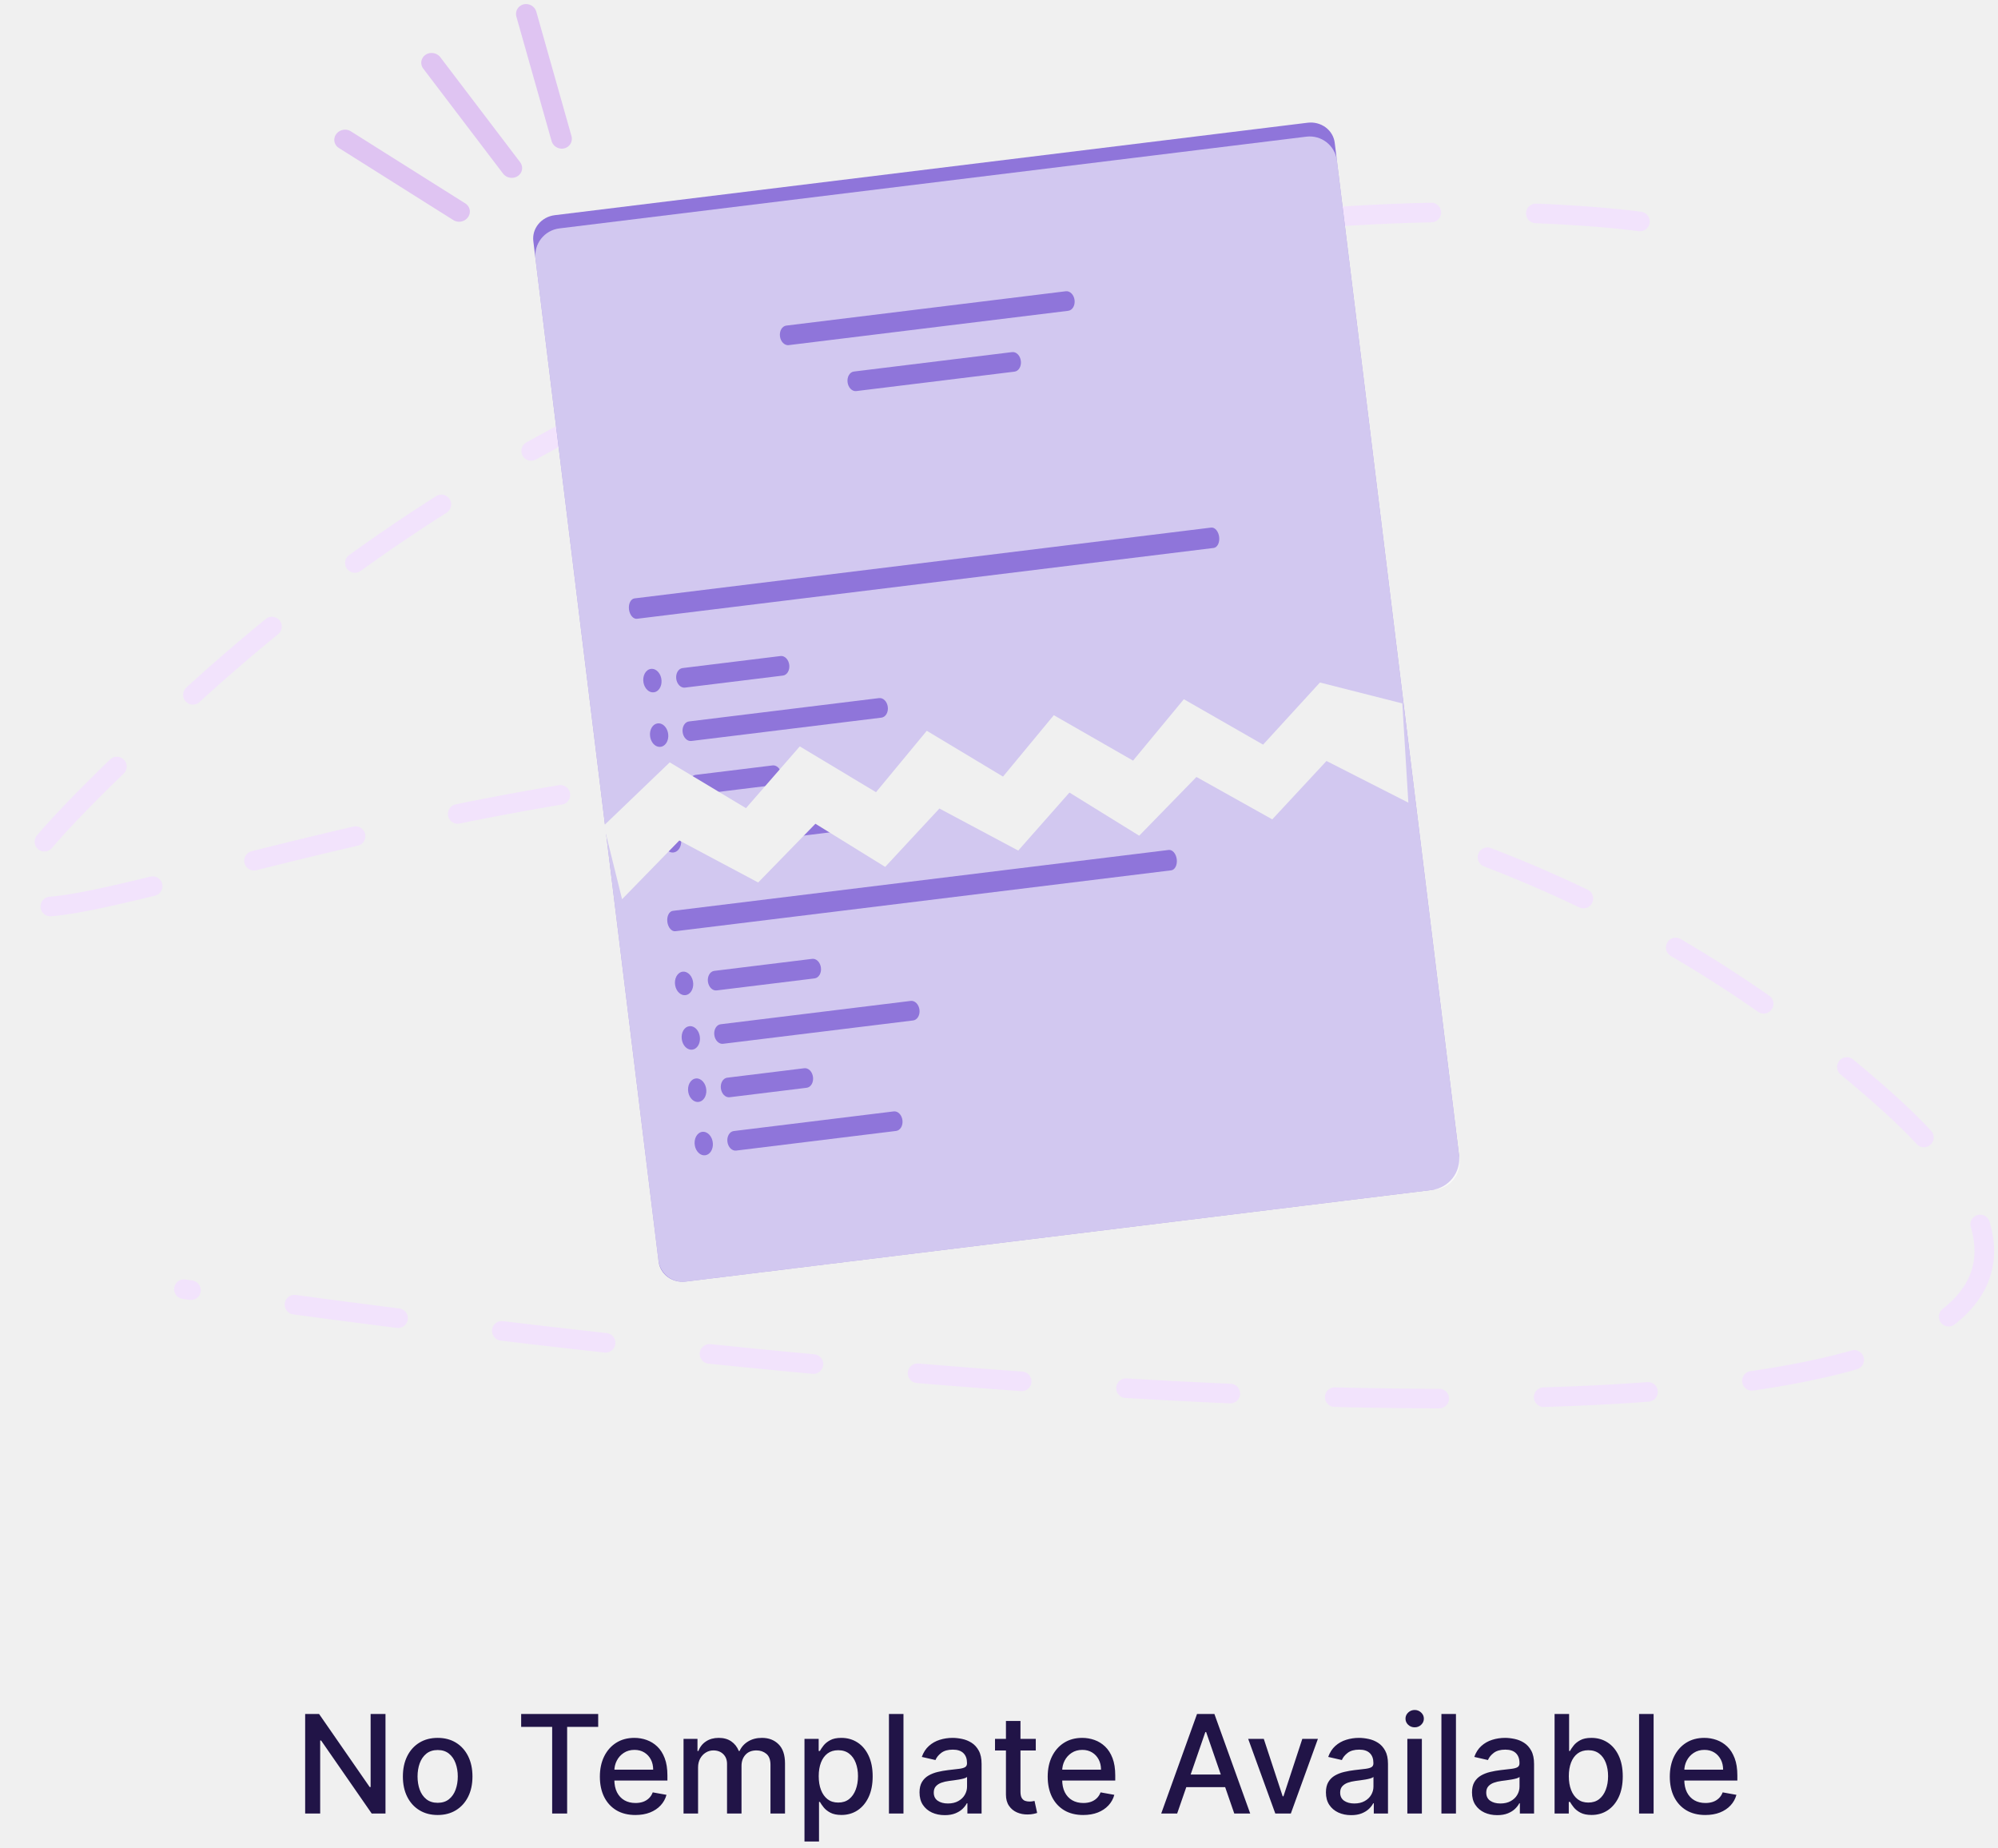
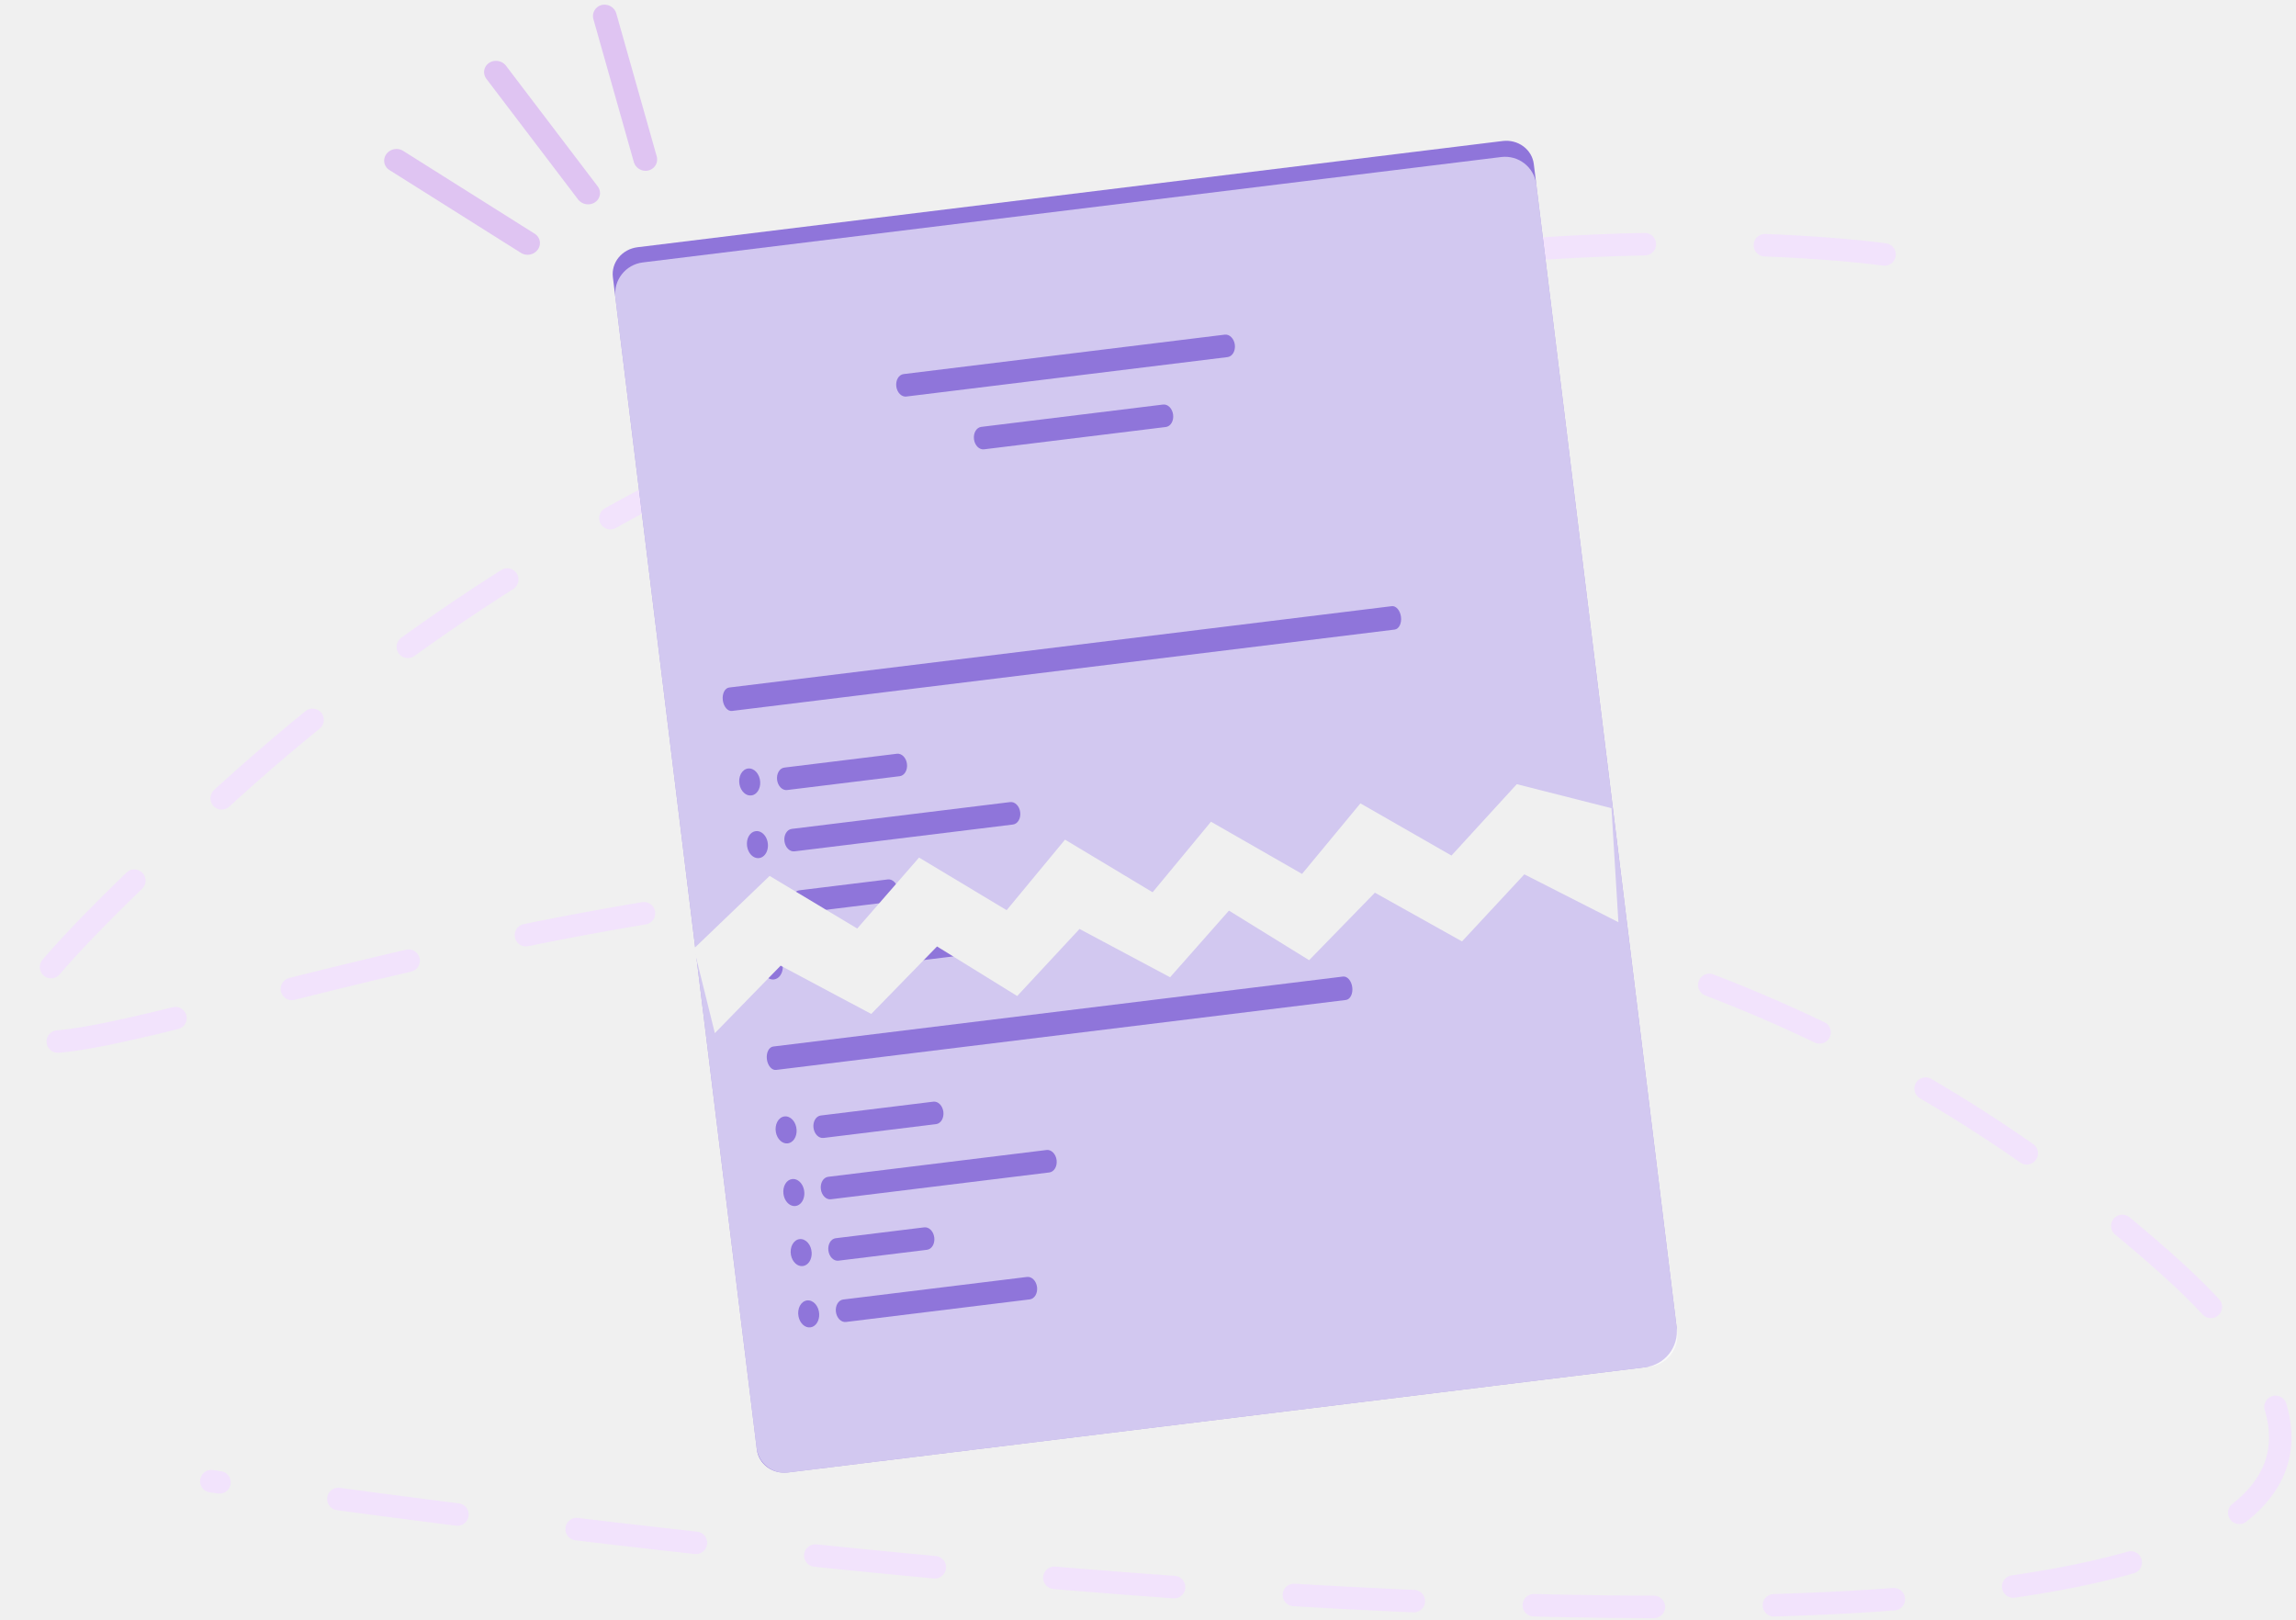
- <svg xmlns="http://www.w3.org/2000/svg" width="292" height="270" viewBox="0 0 292 270" fill="none">
+ <svg xmlns="http://www.w3.org/2000/svg" width="292" height="206" viewBox="0 0 292 206" fill="none">
  <path d="M239.671 32.364C239.671 32.364 121.346 15.188 26.878 102.738C-69.942 192.468 137.679 39.094 274.977 160.234C364.197 238.954 26.878 188.38 26.878 188.38" stroke="#F2E3FC" stroke-width="2.863" stroke-linecap="round" stroke-dasharray="15.27 15.27" />
-   <path d="M56.338 250.455V265H54.321L46.928 254.332H46.793V265H44.598V250.455H46.629L54.03 261.136H54.165V250.455H56.338ZM63.964 265.22C62.941 265.22 62.049 264.986 61.287 264.517C60.524 264.048 59.932 263.393 59.511 262.55C59.09 261.707 58.879 260.722 58.879 259.595C58.879 258.464 59.09 257.474 59.511 256.626C59.932 255.779 60.524 255.121 61.287 254.652C62.049 254.183 62.941 253.949 63.964 253.949C64.987 253.949 65.879 254.183 66.642 254.652C67.404 255.121 67.996 255.779 68.417 256.626C68.839 257.474 69.049 258.464 69.049 259.595C69.049 260.722 68.839 261.707 68.417 262.55C67.996 263.393 67.404 264.048 66.642 264.517C65.879 264.986 64.987 265.22 63.964 265.22ZM63.971 263.438C64.634 263.438 65.183 263.262 65.619 262.912C66.055 262.562 66.376 262.095 66.585 261.513C66.798 260.93 66.904 260.289 66.904 259.588C66.904 258.892 66.798 258.253 66.585 257.67C66.376 257.083 66.055 256.612 65.619 256.257C65.183 255.902 64.634 255.724 63.971 255.724C63.304 255.724 62.75 255.902 62.309 256.257C61.874 256.612 61.549 257.083 61.336 257.67C61.128 258.253 61.024 258.892 61.024 259.588C61.024 260.289 61.128 260.93 61.336 261.513C61.549 262.095 61.874 262.562 62.309 262.912C62.75 263.262 63.304 263.438 63.971 263.438ZM76.166 252.344V250.455H87.423V252.344H82.885V265H80.697V252.344H76.166ZM92.86 265.22C91.785 265.22 90.859 264.991 90.083 264.531C89.311 264.067 88.714 263.416 88.293 262.578C87.876 261.735 87.668 260.748 87.668 259.616C87.668 258.499 87.876 257.514 88.293 256.662C88.714 255.81 89.302 255.144 90.054 254.666C90.812 254.188 91.697 253.949 92.711 253.949C93.326 253.949 93.923 254.051 94.5 254.254C95.078 254.458 95.597 254.777 96.056 255.213C96.515 255.649 96.877 256.214 97.142 256.911C97.408 257.602 97.54 258.442 97.54 259.432V260.185H88.868V258.594H95.459C95.459 258.035 95.346 257.54 95.118 257.109C94.891 256.674 94.571 256.33 94.159 256.08C93.752 255.829 93.274 255.703 92.725 255.703C92.128 255.703 91.607 255.85 91.162 256.143C90.722 256.432 90.381 256.811 90.14 257.28C89.903 257.744 89.784 258.248 89.784 258.793V260.036C89.784 260.765 89.912 261.385 90.168 261.896C90.428 262.408 90.791 262.798 91.255 263.068C91.719 263.333 92.261 263.466 92.881 263.466C93.284 263.466 93.65 263.409 93.982 263.295C94.313 263.177 94.6 263.002 94.841 262.77C95.083 262.538 95.267 262.251 95.395 261.911L97.405 262.273C97.244 262.865 96.955 263.383 96.539 263.828C96.127 264.268 95.608 264.612 94.983 264.858C94.363 265.099 93.655 265.22 92.86 265.22ZM99.896 265V254.091H101.935V255.866H102.07C102.297 255.265 102.669 254.796 103.185 254.46C103.701 254.119 104.319 253.949 105.038 253.949C105.768 253.949 106.378 254.119 106.871 254.46C107.368 254.801 107.735 255.27 107.972 255.866H108.085C108.346 255.284 108.76 254.82 109.328 254.474C109.896 254.124 110.573 253.949 111.359 253.949C112.349 253.949 113.156 254.259 113.781 254.879C114.411 255.5 114.726 256.435 114.726 257.685V265H112.602V257.884C112.602 257.145 112.401 256.61 111.999 256.278C111.596 255.947 111.116 255.781 110.557 255.781C109.866 255.781 109.328 255.994 108.945 256.42C108.561 256.842 108.369 257.384 108.369 258.047V265H106.253V257.749C106.253 257.157 106.068 256.681 105.699 256.321C105.33 255.961 104.849 255.781 104.257 255.781C103.855 255.781 103.483 255.888 103.142 256.101C102.806 256.309 102.534 256.6 102.325 256.974C102.122 257.348 102.02 257.782 102.02 258.274V265H99.896ZM117.572 269.091V254.091H119.646V255.859H119.824C119.947 255.632 120.124 255.369 120.356 255.071C120.588 254.773 120.91 254.512 121.322 254.29C121.734 254.062 122.279 253.949 122.956 253.949C123.836 253.949 124.622 254.171 125.314 254.616C126.005 255.062 126.547 255.703 126.94 256.541C127.338 257.379 127.537 258.388 127.537 259.567C127.537 260.746 127.34 261.757 126.947 262.599C126.554 263.437 126.014 264.084 125.328 264.538C124.641 264.988 123.858 265.213 122.977 265.213C122.314 265.213 121.772 265.102 121.35 264.879C120.934 264.657 120.607 264.396 120.37 264.098C120.134 263.8 119.951 263.535 119.824 263.303H119.696V269.091H117.572ZM119.653 259.545C119.653 260.312 119.764 260.985 119.987 261.562C120.209 262.14 120.531 262.592 120.953 262.919C121.374 263.241 121.89 263.402 122.501 263.402C123.136 263.402 123.666 263.234 124.092 262.898C124.518 262.557 124.84 262.095 125.058 261.513C125.28 260.93 125.392 260.275 125.392 259.545C125.392 258.826 125.283 258.179 125.065 257.607C124.852 257.034 124.53 256.581 124.099 256.25C123.673 255.919 123.14 255.753 122.501 255.753C121.886 255.753 121.365 255.911 120.939 256.229C120.517 256.546 120.198 256.989 119.98 257.557C119.762 258.125 119.653 258.788 119.653 259.545ZM132.039 250.455V265H129.916V250.455H132.039ZM138.071 265.241C137.38 265.241 136.755 265.114 136.196 264.858C135.637 264.598 135.195 264.221 134.868 263.729C134.546 263.236 134.385 262.633 134.385 261.918C134.385 261.302 134.503 260.795 134.74 260.398C134.977 260 135.296 259.685 135.699 259.453C136.101 259.221 136.551 259.046 137.048 258.928C137.545 258.809 138.052 258.719 138.568 258.658C139.222 258.582 139.752 258.52 140.159 258.473C140.566 258.421 140.862 258.338 141.047 258.224C141.232 258.111 141.324 257.926 141.324 257.67V257.621C141.324 257 141.149 256.52 140.798 256.179C140.453 255.838 139.937 255.668 139.25 255.668C138.535 255.668 137.972 255.826 137.56 256.143C137.152 256.456 136.871 256.804 136.714 257.188L134.719 256.733C134.955 256.07 135.301 255.535 135.756 255.128C136.215 254.716 136.743 254.418 137.339 254.233C137.936 254.044 138.563 253.949 139.222 253.949C139.657 253.949 140.119 254.001 140.607 254.105C141.099 254.205 141.558 254.389 141.984 254.659C142.415 254.929 142.768 255.315 143.043 255.817C143.317 256.314 143.455 256.96 143.455 257.756V265H141.381V263.509H141.295C141.158 263.783 140.952 264.053 140.678 264.318C140.403 264.583 140.05 264.804 139.619 264.979C139.188 265.154 138.672 265.241 138.071 265.241ZM138.533 263.537C139.12 263.537 139.622 263.421 140.038 263.189C140.46 262.957 140.779 262.654 140.997 262.28C141.22 261.901 141.331 261.496 141.331 261.065V259.659C141.255 259.735 141.108 259.806 140.891 259.872C140.678 259.934 140.434 259.988 140.159 260.036C139.884 260.078 139.617 260.118 139.357 260.156C139.096 260.189 138.878 260.218 138.703 260.241C138.291 260.294 137.915 260.381 137.574 260.504C137.238 260.627 136.968 260.805 136.764 261.037C136.565 261.264 136.466 261.567 136.466 261.946C136.466 262.472 136.66 262.869 137.048 263.139C137.437 263.404 137.931 263.537 138.533 263.537ZM151.375 254.091V255.795H145.417V254.091H151.375ZM147.015 251.477H149.138V261.797C149.138 262.209 149.2 262.519 149.323 262.727C149.446 262.931 149.605 263.071 149.799 263.146C149.998 263.217 150.213 263.253 150.445 263.253C150.615 263.253 150.765 263.241 150.892 263.217C151.02 263.194 151.12 263.175 151.191 263.161L151.574 264.915C151.451 264.962 151.276 265.009 151.049 265.057C150.821 265.109 150.537 265.137 150.196 265.142C149.638 265.152 149.117 265.052 148.634 264.844C148.151 264.635 147.76 264.313 147.462 263.878C147.164 263.442 147.015 262.895 147.015 262.237V251.477ZM158.309 265.22C157.234 265.22 156.308 264.991 155.532 264.531C154.76 264.067 154.164 263.416 153.742 262.578C153.326 261.735 153.117 260.748 153.117 259.616C153.117 258.499 153.326 257.514 153.742 256.662C154.164 255.81 154.751 255.144 155.504 254.666C156.261 254.188 157.147 253.949 158.16 253.949C158.775 253.949 159.372 254.051 159.95 254.254C160.527 254.458 161.046 254.777 161.505 255.213C161.964 255.649 162.326 256.214 162.592 256.911C162.857 257.602 162.989 258.442 162.989 259.432V260.185H154.317V258.594H160.908C160.908 258.035 160.795 257.54 160.567 257.109C160.34 256.674 160.021 256.33 159.609 256.08C159.201 255.829 158.723 255.703 158.174 255.703C157.577 255.703 157.057 255.85 156.612 256.143C156.171 256.432 155.83 256.811 155.589 257.28C155.352 257.744 155.234 258.248 155.234 258.793V260.036C155.234 260.765 155.362 261.385 155.617 261.896C155.878 262.408 156.24 262.798 156.704 263.068C157.168 263.333 157.71 263.466 158.33 263.466C158.733 263.466 159.1 263.409 159.431 263.295C159.763 263.177 160.049 263.002 160.29 262.77C160.532 262.538 160.717 262.251 160.844 261.911L162.854 262.273C162.693 262.865 162.405 263.383 161.988 263.828C161.576 264.268 161.058 264.612 160.433 264.858C159.812 265.099 159.104 265.22 158.309 265.22ZM172.038 265H169.708L174.942 250.455H177.478L182.712 265H180.383L176.271 253.097H176.157L172.038 265ZM172.428 259.304H179.985V261.151H172.428V259.304ZM192.608 254.091L188.652 265H186.379L182.416 254.091H184.696L187.458 262.486H187.572L190.328 254.091H192.608ZM197.466 265.241C196.774 265.241 196.149 265.114 195.591 264.858C195.032 264.598 194.589 264.221 194.262 263.729C193.94 263.236 193.779 262.633 193.779 261.918C193.779 261.302 193.898 260.795 194.135 260.398C194.371 260 194.691 259.685 195.093 259.453C195.496 259.221 195.946 259.046 196.443 258.928C196.94 258.809 197.447 258.719 197.963 258.658C198.616 258.582 199.146 258.52 199.554 258.473C199.961 258.421 200.257 258.338 200.441 258.224C200.626 258.111 200.718 257.926 200.718 257.67V257.621C200.718 257 200.543 256.52 200.193 256.179C199.847 255.838 199.331 255.668 198.645 255.668C197.93 255.668 197.366 255.826 196.954 256.143C196.547 256.456 196.265 256.804 196.109 257.188L194.113 256.733C194.35 256.07 194.696 255.535 195.15 255.128C195.609 254.716 196.137 254.418 196.734 254.233C197.331 254.044 197.958 253.949 198.616 253.949C199.052 253.949 199.513 254.001 200.001 254.105C200.493 254.205 200.953 254.389 201.379 254.659C201.81 254.929 202.163 255.315 202.437 255.817C202.712 256.314 202.849 256.96 202.849 257.756V265H200.775V263.509H200.69C200.553 263.783 200.347 264.053 200.072 264.318C199.797 264.583 199.445 264.804 199.014 264.979C198.583 265.154 198.067 265.241 197.466 265.241ZM197.927 263.537C198.514 263.537 199.016 263.421 199.433 263.189C199.854 262.957 200.174 262.654 200.392 262.28C200.614 261.901 200.725 261.496 200.725 261.065V259.659C200.65 259.735 200.503 259.806 200.285 259.872C200.072 259.934 199.828 259.988 199.554 260.036C199.279 260.078 199.011 260.118 198.751 260.156C198.491 260.189 198.273 260.218 198.098 260.241C197.686 260.294 197.309 260.381 196.968 260.504C196.632 260.627 196.362 260.805 196.159 261.037C195.96 261.264 195.86 261.567 195.86 261.946C195.86 262.472 196.055 262.869 196.443 263.139C196.831 263.404 197.326 263.537 197.927 263.537ZM205.678 265V254.091H207.801V265H205.678ZM206.75 252.408C206.381 252.408 206.063 252.285 205.798 252.038C205.538 251.787 205.408 251.489 205.408 251.143C205.408 250.793 205.538 250.495 205.798 250.249C206.063 249.998 206.381 249.872 206.75 249.872C207.119 249.872 207.434 249.998 207.695 250.249C207.96 250.495 208.092 250.793 208.092 251.143C208.092 251.489 207.96 251.787 207.695 252.038C207.434 252.285 207.119 252.408 206.75 252.408ZM212.782 250.455V265H210.658V250.455H212.782ZM218.813 265.241C218.122 265.241 217.497 265.114 216.938 264.858C216.379 264.598 215.937 264.221 215.61 263.729C215.288 263.236 215.127 262.633 215.127 261.918C215.127 261.302 215.246 260.795 215.482 260.398C215.719 260 216.039 259.685 216.441 259.453C216.844 259.221 217.293 259.046 217.79 258.928C218.288 258.809 218.794 258.719 219.31 258.658C219.964 258.582 220.494 258.52 220.901 258.473C221.308 258.421 221.604 258.338 221.789 258.224C221.974 258.111 222.066 257.926 222.066 257.67V257.621C222.066 257 221.891 256.52 221.54 256.179C221.195 255.838 220.679 255.668 219.992 255.668C219.277 255.668 218.714 255.826 218.302 256.143C217.895 256.456 217.613 256.804 217.457 257.188L215.461 256.733C215.698 256.07 216.043 255.535 216.498 255.128C216.957 254.716 217.485 254.418 218.082 254.233C218.678 254.044 219.306 253.949 219.964 253.949C220.399 253.949 220.861 254.001 221.349 254.105C221.841 254.205 222.3 254.389 222.727 254.659C223.157 254.929 223.51 255.315 223.785 255.817C224.059 256.314 224.197 256.96 224.197 257.756V265H222.123V263.509H222.038C221.9 263.783 221.694 264.053 221.42 264.318C221.145 264.583 220.792 264.804 220.362 264.979C219.931 265.154 219.415 265.241 218.813 265.241ZM219.275 263.537C219.862 263.537 220.364 263.421 220.781 263.189C221.202 262.957 221.522 262.654 221.739 262.28C221.962 261.901 222.073 261.496 222.073 261.065V259.659C221.997 259.735 221.851 259.806 221.633 259.872C221.42 259.934 221.176 259.988 220.901 260.036C220.627 260.078 220.359 260.118 220.099 260.156C219.838 260.189 219.621 260.218 219.445 260.241C219.033 260.294 218.657 260.381 218.316 260.504C217.98 260.627 217.71 260.805 217.506 261.037C217.308 261.264 217.208 261.567 217.208 261.946C217.208 262.472 217.402 262.869 217.79 263.139C218.179 263.404 218.674 263.537 219.275 263.537ZM227.196 265V250.455H229.319V255.859H229.447C229.57 255.632 229.748 255.369 229.98 255.071C230.212 254.773 230.534 254.512 230.946 254.29C231.358 254.062 231.902 253.949 232.579 253.949C233.46 253.949 234.246 254.171 234.937 254.616C235.628 255.062 236.171 255.703 236.564 256.541C236.961 257.379 237.16 258.388 237.16 259.567C237.16 260.746 236.964 261.757 236.571 262.599C236.178 263.437 235.638 264.084 234.951 264.538C234.265 264.988 233.481 265.213 232.6 265.213C231.938 265.213 231.395 265.102 230.974 264.879C230.557 264.657 230.231 264.396 229.994 264.098C229.757 263.8 229.575 263.535 229.447 263.303H229.27V265H227.196ZM229.277 259.545C229.277 260.312 229.388 260.985 229.61 261.562C229.833 262.14 230.155 262.592 230.576 262.919C230.998 263.241 231.514 263.402 232.125 263.402C232.759 263.402 233.289 263.234 233.716 262.898C234.142 262.557 234.464 262.095 234.681 261.513C234.904 260.93 235.015 260.275 235.015 259.545C235.015 258.826 234.906 258.179 234.689 257.607C234.475 257.034 234.154 256.581 233.723 256.25C233.297 255.919 232.764 255.753 232.125 255.753C231.509 255.753 230.988 255.911 230.562 256.229C230.141 256.546 229.821 256.989 229.603 257.557C229.386 258.125 229.277 258.788 229.277 259.545ZM241.668 250.455V265H239.545V250.455H241.668ZM249.227 265.22C248.152 265.22 247.226 264.991 246.45 264.531C245.678 264.067 245.082 263.416 244.66 262.578C244.243 261.735 244.035 260.748 244.035 259.616C244.035 258.499 244.243 257.514 244.66 256.662C245.082 255.81 245.669 255.144 246.422 254.666C247.179 254.188 248.065 253.949 249.078 253.949C249.693 253.949 250.29 254.051 250.868 254.254C251.445 254.458 251.964 254.777 252.423 255.213C252.882 255.649 253.244 256.214 253.51 256.911C253.775 257.602 253.907 258.442 253.907 259.432V260.185H245.235V258.594H251.826C251.826 258.035 251.713 257.54 251.485 257.109C251.258 256.674 250.939 256.33 250.527 256.08C250.119 255.829 249.641 255.703 249.092 255.703C248.495 255.703 247.975 255.85 247.529 256.143C247.089 256.432 246.748 256.811 246.507 257.28C246.27 257.744 246.152 258.248 246.152 258.793V260.036C246.152 260.765 246.279 261.385 246.535 261.896C246.796 262.408 247.158 262.798 247.622 263.068C248.086 263.333 248.628 263.466 249.248 263.466C249.651 263.466 250.018 263.409 250.349 263.295C250.681 263.177 250.967 263.002 251.208 262.77C251.45 262.538 251.635 262.251 251.762 261.911L253.772 262.273C253.611 262.865 253.323 263.383 252.906 263.828C252.494 264.268 251.975 264.612 251.35 264.858C250.73 265.099 250.022 265.22 249.227 265.22Z" fill="#211447" />
-   <line x1="1.5" y1="-1.5" x2="20.367" y2="-1.5" transform="matrix(0.272219 0.962235 -0.970405 0.241485 75.062 1)" stroke="#DFC4F2" stroke-width="3" stroke-linecap="round" />
-   <line x1="1.5" y1="-1.5" x2="21.272" y2="-1.5" transform="matrix(-0.846153 -0.53294 0.582176 -0.813063 69.269 30.5225)" stroke="#DFC4F2" stroke-width="3" stroke-linecap="round" />
-   <line x1="1.5" y1="-1.5" x2="20.765" y2="-1.5" transform="matrix(0.605162 0.796102 -0.831286 0.555844 60.9517 8.83496)" stroke="#DFC4F2" stroke-width="3" stroke-linecap="round" />
-   <path d="M195.064 20.858L211.113 151.562L213.228 168.788C213.536 171.295 211.752 173.578 209.245 173.886L190.851 176.144L100.194 187.275C99.257 187.388 98.315 187.143 97.576 186.594C96.838 186.045 96.361 185.238 96.252 184.349L77.944 35.239C77.835 34.349 78.101 33.451 78.686 32.74C79.27 32.029 80.124 31.563 81.06 31.446L191.112 17.933C192.05 17.818 192.994 18.061 193.736 18.61C194.477 19.158 194.955 19.967 195.064 20.858Z" fill="#8F75DA" />
-   <path opacity="0.6" d="M190.923 19.971C193.117 19.702 195.114 21.262 195.383 23.456L213.297 169.356C213.567 171.55 212.006 173.547 209.812 173.816L100.194 187.276C99.256 187.388 98.313 187.126 97.57 186.547C96.828 185.968 96.347 185.119 96.232 184.187L78.263 37.837C77.993 35.643 79.554 33.646 81.748 33.377L190.923 19.971Z" fill="white" />
-   <path d="M156.118 45.416L115.265 50.432C114.973 50.468 114.674 50.352 114.435 50.11C114.195 49.867 114.035 49.518 113.988 49.14C113.942 48.761 114.013 48.384 114.187 48.09C114.36 47.797 114.622 47.613 114.914 47.577L155.768 42.56C156.06 42.525 156.358 42.641 156.598 42.883C156.837 43.126 156.998 43.474 157.044 43.853C157.091 44.232 157.019 44.609 156.846 44.902C156.672 45.195 156.41 45.38 156.118 45.416Z" fill="#8F75DA" />
-   <path d="M148.181 54.318L125.145 57.146C124.853 57.182 124.554 57.066 124.315 56.824C124.075 56.581 123.915 56.232 123.868 55.854C123.822 55.475 123.893 55.097 124.067 54.804C124.24 54.511 124.502 54.326 124.794 54.291L147.919 51.451C148.211 51.415 148.509 51.531 148.749 51.774C148.988 52.016 149.149 52.365 149.195 52.744C149.242 53.123 149.17 53.5 148.997 53.793C148.823 54.086 148.561 54.271 148.269 54.307L148.181 54.318Z" fill="#8F75DA" />
-   <path d="M177.37 80.071L93.096 90.419C92.833 90.451 92.563 90.325 92.343 90.069C92.123 89.812 91.972 89.446 91.924 89.051C91.876 88.656 91.933 88.265 92.084 87.963C92.236 87.661 92.468 87.473 92.73 87.441L177.004 77.094C177.266 77.061 177.537 77.187 177.757 77.444C177.976 77.7 178.127 78.066 178.176 78.461C178.224 78.856 178.166 79.247 178.015 79.549C177.864 79.851 177.632 80.039 177.37 80.071Z" fill="#8F75DA" />
-   <path d="M171.218 127.172L98.705 136.075C98.442 136.108 98.17 135.982 97.95 135.726C97.73 135.469 97.579 135.103 97.53 134.709C97.481 134.314 97.54 133.922 97.691 133.62C97.843 133.318 98.076 133.13 98.34 133.098L170.803 124.2C171.066 124.168 171.338 124.294 171.559 124.55C171.779 124.807 171.93 125.173 171.979 125.567C172.027 125.962 171.969 126.354 171.817 126.656C171.665 126.958 171.432 127.146 171.169 127.178L171.218 127.172Z" fill="#8F75DA" />
-   <path d="M94.049 99.772C94.132 100.194 94.332 100.571 94.611 100.829C94.89 101.088 95.227 101.208 95.557 101.168C95.886 101.127 96.184 100.929 96.392 100.611C96.6 100.293 96.704 99.878 96.681 99.449C96.669 99.21 96.618 98.973 96.532 98.755C96.445 98.536 96.326 98.34 96.18 98.18C96.035 98.019 95.867 97.897 95.687 97.821C95.507 97.746 95.32 97.719 95.136 97.741C94.952 97.764 94.777 97.836 94.62 97.952C94.464 98.069 94.331 98.228 94.228 98.419C94.126 98.61 94.057 98.829 94.027 99.062C93.996 99.295 94.004 99.537 94.049 99.772V99.772Z" fill="#8F75DA" />
-   <path d="M95.007 107.567C95.046 107.908 95.163 108.232 95.342 108.498C95.521 108.764 95.755 108.96 96.013 109.062C96.271 109.164 96.542 109.166 96.791 109.069C97.04 108.972 97.257 108.779 97.413 108.516C97.569 108.253 97.657 107.931 97.667 107.591C97.676 107.251 97.607 106.909 97.467 106.607C97.327 106.306 97.123 106.06 96.881 105.899C96.639 105.739 96.37 105.672 96.108 105.707C95.761 105.75 95.449 105.97 95.243 106.319C95.036 106.668 94.951 107.117 95.007 107.567V107.567Z" fill="#8F75DA" />
-   <path d="M95.966 115.377C96.048 115.799 96.248 116.176 96.527 116.434C96.806 116.692 97.143 116.813 97.473 116.772C97.802 116.732 98.1 116.533 98.308 116.215C98.516 115.897 98.62 115.483 98.597 115.054C98.585 114.814 98.534 114.578 98.448 114.359C98.362 114.141 98.242 113.945 98.097 113.784C97.951 113.623 97.783 113.501 97.603 113.426C97.423 113.35 97.236 113.323 97.052 113.346C96.868 113.368 96.693 113.44 96.536 113.557C96.38 113.674 96.247 113.833 96.144 114.024C96.042 114.215 95.974 114.434 95.943 114.667C95.912 114.9 95.92 115.142 95.966 115.377V115.377Z" fill="#8F75DA" />
-   <path d="M96.923 123.174C97.005 123.595 97.206 123.973 97.484 124.231C97.763 124.489 98.1 124.61 98.43 124.569C98.76 124.529 99.058 124.33 99.266 124.012C99.474 123.694 99.577 123.28 99.555 122.85C99.543 122.611 99.492 122.375 99.405 122.156C99.319 121.938 99.199 121.742 99.054 121.581C98.909 121.42 98.741 121.298 98.561 121.223C98.381 121.147 98.193 121.12 98.009 121.142C97.826 121.165 97.65 121.237 97.494 121.354C97.338 121.471 97.204 121.63 97.102 121.821C97 122.012 96.931 122.231 96.9 122.464C96.869 122.697 96.877 122.938 96.923 123.174V123.174Z" fill="#8F75DA" />
-   <path d="M114.421 98.719L100.106 100.477C99.814 100.513 99.515 100.397 99.276 100.155C99.036 99.912 98.876 99.563 98.829 99.185C98.783 98.806 98.854 98.428 99.028 98.135C99.201 97.842 99.463 97.657 99.755 97.622L114.07 95.864C114.362 95.828 114.661 95.944 114.9 96.186C115.14 96.429 115.3 96.778 115.347 97.156C115.393 97.535 115.322 97.913 115.148 98.206C114.974 98.499 114.713 98.684 114.421 98.719Z" fill="#8F75DA" />
-   <path d="M128.823 104.866L101.04 108.277C100.748 108.313 100.45 108.197 100.21 107.954C99.971 107.712 99.81 107.363 99.764 106.984C99.717 106.606 99.789 106.228 99.962 105.935C100.136 105.642 100.398 105.457 100.69 105.421L128.472 102.01C128.764 101.974 129.063 102.09 129.302 102.333C129.541 102.575 129.702 102.924 129.749 103.303C129.795 103.681 129.724 104.059 129.55 104.352C129.376 104.645 129.115 104.83 128.823 104.866V104.866Z" fill="#8F75DA" />
-   <path d="M113.264 114.703L101.999 116.087C101.707 116.122 101.409 116.006 101.169 115.764C100.93 115.522 100.769 115.173 100.723 114.794C100.676 114.415 100.748 114.038 100.921 113.745C101.095 113.452 101.356 113.267 101.649 113.231L112.914 111.848C113.206 111.812 113.504 111.928 113.744 112.17C113.983 112.413 114.143 112.762 114.19 113.14C114.236 113.519 114.165 113.897 113.991 114.19C113.818 114.483 113.556 114.668 113.264 114.703V114.703Z" fill="#8F75DA" />
-   <path d="M126.334 121.011L102.956 123.882C102.664 123.917 102.366 123.801 102.126 123.559C101.887 123.317 101.726 122.968 101.68 122.589C101.633 122.21 101.705 121.833 101.878 121.54C102.052 121.247 102.314 121.062 102.606 121.026L125.983 118.155C126.275 118.12 126.574 118.236 126.813 118.478C127.053 118.72 127.213 119.069 127.26 119.448C127.306 119.827 127.235 120.204 127.061 120.497C126.888 120.79 126.626 120.975 126.334 121.011V121.011Z" fill="#8F75DA" />
-   <path d="M98.679 144.021C98.761 144.443 98.961 144.82 99.24 145.078C99.519 145.337 99.856 145.457 100.186 145.417C100.516 145.376 100.814 145.178 101.022 144.86C101.23 144.542 101.333 144.127 101.311 143.698C101.298 143.459 101.247 143.222 101.161 143.004C101.075 142.785 100.955 142.589 100.81 142.429C100.664 142.268 100.496 142.146 100.317 142.07C100.137 141.995 99.949 141.968 99.765 141.99C99.582 142.013 99.406 142.085 99.25 142.201C99.094 142.318 98.96 142.477 98.858 142.668C98.755 142.859 98.687 143.078 98.656 143.311C98.625 143.544 98.633 143.786 98.679 144.021V144.021Z" fill="#8F75DA" />
-   <path d="M99.636 151.816C99.675 152.157 99.792 152.481 99.972 152.747C100.151 153.013 100.384 153.209 100.642 153.311C100.9 153.413 101.171 153.415 101.421 153.318C101.67 153.221 101.886 153.028 102.042 152.765C102.198 152.502 102.287 152.18 102.296 151.84C102.306 151.5 102.236 151.158 102.096 150.856C101.957 150.555 101.753 150.309 101.511 150.149C101.269 149.988 101 149.921 100.738 149.956C100.39 149.999 100.079 150.219 99.872 150.568C99.666 150.917 99.581 151.366 99.636 151.816V151.816Z" fill="#8F75DA" />
-   <path d="M100.595 159.626C100.677 160.048 100.877 160.425 101.156 160.683C101.435 160.941 101.772 161.062 102.102 161.021C102.432 160.981 102.73 160.782 102.938 160.464C103.146 160.146 103.249 159.732 103.227 159.303C103.214 159.063 103.163 158.827 103.077 158.608C102.991 158.39 102.871 158.194 102.726 158.033C102.58 157.872 102.412 157.75 102.233 157.675C102.053 157.599 101.865 157.572 101.681 157.595C101.498 157.617 101.322 157.689 101.166 157.806C101.009 157.923 100.876 158.082 100.774 158.273C100.672 158.464 100.603 158.683 100.572 158.916C100.541 159.149 100.549 159.391 100.595 159.626V159.626Z" fill="#8F75DA" />
-   <path d="M101.552 167.423C101.635 167.845 101.835 168.222 102.114 168.48C102.393 168.738 102.73 168.859 103.06 168.818C103.389 168.778 103.687 168.579 103.895 168.261C104.103 167.943 104.206 167.529 104.184 167.099C104.172 166.86 104.121 166.624 104.035 166.405C103.948 166.187 103.829 165.991 103.683 165.83C103.538 165.669 103.37 165.547 103.19 165.472C103.01 165.396 102.822 165.369 102.639 165.391C102.455 165.414 102.28 165.486 102.123 165.603C101.967 165.72 101.834 165.879 101.731 166.07C101.629 166.261 101.56 166.48 101.53 166.713C101.499 166.946 101.507 167.188 101.552 167.423V167.423Z" fill="#8F75DA" />
-   <path d="M119.05 142.969L104.735 144.726C104.443 144.762 104.144 144.646 103.905 144.404C103.666 144.161 103.505 143.812 103.459 143.434C103.412 143.055 103.483 142.678 103.657 142.384C103.831 142.091 104.092 141.907 104.384 141.871L118.7 140.113C118.992 140.077 119.29 140.193 119.53 140.436C119.769 140.678 119.93 141.027 119.976 141.406C120.023 141.784 119.951 142.162 119.778 142.455C119.604 142.748 119.342 142.933 119.05 142.969Z" fill="#8F75DA" />
-   <path d="M133.452 149.115L105.67 152.526C105.378 152.562 105.079 152.446 104.84 152.203C104.6 151.961 104.44 151.612 104.393 151.233C104.347 150.855 104.418 150.477 104.592 150.184C104.765 149.891 105.027 149.706 105.319 149.67L133.101 146.259C133.394 146.223 133.692 146.339 133.931 146.582C134.171 146.824 134.331 147.173 134.378 147.552C134.424 147.93 134.353 148.308 134.179 148.601C134.006 148.894 133.744 149.079 133.452 149.115V149.115Z" fill="#8F75DA" />
-   <path d="M117.894 158.952L106.629 160.336C106.337 160.371 106.038 160.255 105.799 160.013C105.559 159.771 105.399 159.422 105.352 159.043C105.306 158.664 105.377 158.287 105.551 157.994C105.724 157.701 105.986 157.516 106.278 157.48L117.543 156.097C117.835 156.061 118.134 156.177 118.373 156.419C118.612 156.662 118.773 157.011 118.819 157.389C118.866 157.768 118.794 158.146 118.621 158.439C118.447 158.732 118.186 158.917 117.894 158.952V158.952Z" fill="#8F75DA" />
-   <path d="M130.963 165.26L107.586 168.131C107.294 168.166 106.995 168.05 106.756 167.808C106.516 167.566 106.356 167.217 106.309 166.838C106.263 166.459 106.334 166.082 106.508 165.789C106.681 165.496 106.943 165.311 107.235 165.275L130.613 162.405C130.905 162.369 131.203 162.485 131.443 162.727C131.682 162.969 131.843 163.318 131.889 163.697C131.936 164.076 131.864 164.453 131.691 164.746C131.517 165.039 131.255 165.224 130.963 165.26V165.26Z" fill="#8F75DA" />
-   <path d="M90.914 131.398L88.248 120.643L97.88 111.4L109.02 118.092L116.885 109.066L128.025 115.759L135.447 106.787L146.587 113.479L154.01 104.508L165.592 111.146L173.014 102.174L184.596 108.812L192.902 99.733L204.942 102.788L205.825 117.288L193.862 111.201L185.937 119.73L174.857 113.534L166.49 122.118L156.295 115.814L148.812 124.289L137.29 118.147L129.365 126.677L119.17 120.372L110.803 128.956L99.282 122.814L90.914 131.398Z" fill="#F0F0F0" />
+   <line x1="1.5" y1="-1.5" x2="20.367" y2="-1.5" transform="matrix(0.272219 0.962235 -0.970405 0.241485 75.0618 1)" stroke="#DFC4F2" stroke-width="3" stroke-linecap="round" />
+   <line x1="1.5" y1="-1.5" x2="21.272" y2="-1.5" transform="matrix(-0.846153 -0.53294 0.582176 -0.813063 69.2688 30.5225)" stroke="#DFC4F2" stroke-width="3" stroke-linecap="round" />
+   <line x1="1.5" y1="-1.5" x2="20.765" y2="-1.5" transform="matrix(0.605162 0.796102 -0.831286 0.555844 60.9514 8.83496)" stroke="#DFC4F2" stroke-width="3" stroke-linecap="round" />
+   <path d="M195.064 20.858L211.112 151.562L213.227 168.788C213.535 171.295 211.752 173.578 209.245 173.886L190.851 176.144L100.194 187.275C99.256 187.388 98.315 187.143 97.576 186.594C96.837 186.045 96.361 185.238 96.252 184.349L77.944 35.239C77.834 34.349 78.101 33.451 78.685 32.74C79.269 32.029 80.124 31.563 81.06 31.446L191.111 17.933C192.05 17.818 192.994 18.061 193.735 18.61C194.477 19.158 194.955 19.967 195.064 20.858Z" fill="#8F75DA" />
+   <path opacity="0.6" d="M190.922 19.971C193.116 19.702 195.113 21.262 195.383 23.456L213.297 169.356C213.566 171.55 212.006 173.547 209.812 173.816L100.194 187.276C99.256 187.388 98.313 187.126 97.57 186.547C96.828 185.968 96.346 185.119 96.232 184.187L78.263 37.837C77.993 35.643 79.553 33.646 81.748 33.377L190.922 19.971Z" fill="white" />
+   <path d="M156.118 45.416L115.265 50.432C114.972 50.468 114.674 50.352 114.435 50.11C114.195 49.867 114.035 49.518 113.988 49.14C113.942 48.761 114.013 48.384 114.187 48.09C114.36 47.797 114.622 47.613 114.914 47.577L155.767 42.56C156.059 42.525 156.358 42.641 156.597 42.883C156.837 43.126 156.997 43.474 157.044 43.853C157.09 44.232 157.019 44.609 156.845 44.902C156.672 45.195 156.41 45.38 156.118 45.416Z" fill="#8F75DA" />
+   <path d="M148.181 54.318L125.144 57.146C124.852 57.182 124.554 57.066 124.314 56.824C124.075 56.581 123.914 56.232 123.868 55.854C123.821 55.475 123.893 55.097 124.066 54.804C124.24 54.511 124.502 54.326 124.794 54.291L147.918 51.451C148.21 51.415 148.509 51.531 148.748 51.774C148.988 52.016 149.148 52.365 149.195 52.744C149.241 53.123 149.17 53.5 148.996 53.793C148.822 54.086 148.561 54.271 148.269 54.307L148.181 54.318Z" fill="#8F75DA" />
+   <path d="M177.369 80.071L93.095 90.419C92.833 90.451 92.562 90.325 92.342 90.069C92.123 89.812 91.972 89.446 91.924 89.051C91.875 88.656 91.933 88.265 92.084 87.963C92.235 87.661 92.467 87.473 92.73 87.441L177.003 77.094C177.266 77.061 177.536 77.187 177.756 77.444C177.976 77.7 178.127 78.066 178.175 78.461C178.223 78.856 178.166 79.247 178.015 79.549C177.864 79.851 177.631 80.039 177.369 80.071Z" fill="#8F75DA" />
+   <path d="M171.218 127.172L98.705 136.075C98.442 136.108 98.17 135.982 97.95 135.726C97.729 135.469 97.578 135.103 97.53 134.709C97.481 134.314 97.539 133.922 97.691 133.62C97.843 133.318 98.076 133.13 98.34 133.098L170.803 124.2C171.066 124.168 171.338 124.294 171.558 124.55C171.779 124.807 171.93 125.173 171.978 125.567C172.027 125.962 171.969 126.354 171.817 126.656C171.665 126.958 171.432 127.146 171.169 127.178L171.218 127.172Z" fill="#8F75DA" />
+   <path d="M94.049 99.772C94.132 100.194 94.332 100.571 94.611 100.829C94.889 101.088 95.227 101.208 95.556 101.168C95.886 101.127 96.184 100.929 96.392 100.611C96.6 100.293 96.703 99.878 96.681 99.449C96.669 99.21 96.618 98.973 96.531 98.755C96.445 98.536 96.326 98.34 96.18 98.18C96.035 98.019 95.867 97.897 95.687 97.821C95.507 97.746 95.319 97.719 95.136 97.741C94.952 97.764 94.776 97.836 94.62 97.952C94.464 98.069 94.33 98.228 94.228 98.419C94.126 98.61 94.057 98.829 94.026 99.062C93.996 99.295 94.003 99.537 94.049 99.772Z" fill="#8F75DA" />
+   <path d="M95.006 107.567C95.046 107.908 95.163 108.232 95.342 108.498C95.521 108.764 95.755 108.96 96.013 109.062C96.271 109.164 96.542 109.166 96.791 109.069C97.04 108.972 97.257 108.779 97.412 108.516C97.569 108.253 97.657 107.931 97.666 107.591C97.676 107.251 97.607 106.909 97.467 106.607C97.327 106.306 97.123 106.06 96.881 105.899C96.639 105.739 96.37 105.672 96.108 105.707C95.76 105.75 95.449 105.97 95.243 106.319C95.036 106.668 94.951 107.117 95.006 107.567Z" fill="#8F75DA" />
+   <path d="M95.965 115.377C96.048 115.799 96.248 116.176 96.527 116.434C96.805 116.692 97.143 116.813 97.472 116.772C97.802 116.732 98.1 116.533 98.308 116.215C98.516 115.897 98.619 115.483 98.597 115.054C98.585 114.814 98.534 114.578 98.448 114.359C98.361 114.141 98.242 113.945 98.096 113.784C97.951 113.623 97.783 113.501 97.603 113.426C97.423 113.35 97.235 113.323 97.052 113.346C96.868 113.368 96.692 113.44 96.536 113.557C96.38 113.674 96.246 113.833 96.144 114.024C96.042 114.215 95.973 114.434 95.942 114.667C95.912 114.9 95.919 115.142 95.965 115.377Z" fill="#8F75DA" />
+   <path d="M96.923 123.174C97.005 123.595 97.205 123.973 97.484 124.231C97.763 124.489 98.1 124.61 98.43 124.569C98.759 124.529 99.057 124.33 99.265 124.012C99.474 123.694 99.577 123.28 99.554 122.85C99.542 122.611 99.491 122.375 99.405 122.156C99.319 121.938 99.199 121.742 99.053 121.581C98.908 121.42 98.74 121.298 98.56 121.223C98.38 121.147 98.193 121.12 98.009 121.142C97.825 121.165 97.65 121.237 97.493 121.354C97.337 121.471 97.204 121.63 97.101 121.821C96.999 122.012 96.93 122.231 96.9 122.464C96.869 122.697 96.877 122.938 96.923 123.174Z" fill="#8F75DA" />
+   <path d="M114.42 98.719L100.105 100.477C99.813 100.513 99.514 100.397 99.275 100.155C99.036 99.912 98.875 99.563 98.829 99.185C98.782 98.806 98.854 98.428 99.027 98.135C99.201 97.842 99.462 97.657 99.754 97.622L114.07 95.864C114.362 95.828 114.66 95.944 114.9 96.186C115.139 96.429 115.3 96.778 115.346 97.156C115.393 97.535 115.321 97.913 115.148 98.206C114.974 98.499 114.712 98.684 114.42 98.719Z" fill="#8F75DA" />
+   <path d="M128.822 104.866L101.04 108.277C100.748 108.313 100.449 108.197 100.21 107.954C99.971 107.712 99.81 107.363 99.763 106.984C99.717 106.606 99.788 106.228 99.962 105.935C100.136 105.642 100.397 105.457 100.689 105.421L128.472 102.01C128.764 101.974 129.062 102.09 129.302 102.333C129.541 102.575 129.702 102.924 129.748 103.303C129.795 103.681 129.723 104.059 129.55 104.352C129.376 104.645 129.115 104.83 128.822 104.866Z" fill="#8F75DA" />
+   <path d="M113.264 114.703L101.999 116.087C101.707 116.122 101.408 116.006 101.169 115.764C100.929 115.522 100.769 115.173 100.722 114.794C100.676 114.415 100.747 114.038 100.921 113.745C101.094 113.452 101.356 113.267 101.648 113.231L112.913 111.848C113.205 111.812 113.504 111.928 113.743 112.17C113.982 112.413 114.143 112.762 114.19 113.14C114.236 113.519 114.165 113.897 113.991 114.19C113.817 114.483 113.556 114.668 113.264 114.703Z" fill="#8F75DA" />
+   <path d="M126.334 121.011L102.956 123.882C102.664 123.917 102.365 123.801 102.126 123.559C101.887 123.317 101.726 122.968 101.679 122.589C101.633 122.21 101.704 121.833 101.878 121.54C102.052 121.247 102.313 121.062 102.605 121.026L125.983 118.155C126.275 118.12 126.574 118.236 126.813 118.478C127.053 118.72 127.213 119.069 127.26 119.448C127.306 119.827 127.235 120.204 127.061 120.497C126.887 120.79 126.626 120.975 126.334 121.011Z" fill="#8F75DA" />
+   <path d="M98.679 144.021C98.761 144.443 98.961 144.82 99.24 145.078C99.519 145.337 99.856 145.457 100.186 145.417C100.515 145.376 100.813 145.178 101.022 144.86C101.23 144.542 101.333 144.127 101.31 143.698C101.298 143.459 101.247 143.222 101.161 143.004C101.075 142.785 100.955 142.589 100.81 142.429C100.664 142.268 100.496 142.146 100.316 142.07C100.136 141.995 99.949 141.968 99.765 141.99C99.581 142.013 99.406 142.085 99.249 142.201C99.093 142.318 98.96 142.477 98.858 142.668C98.755 142.859 98.687 143.078 98.656 143.311C98.625 143.544 98.633 143.786 98.679 144.021Z" fill="#8F75DA" />
+   <path d="M99.636 151.816C99.675 152.157 99.792 152.481 99.971 152.747C100.151 153.013 100.384 153.209 100.642 153.311C100.9 153.413 101.171 153.415 101.42 153.318C101.67 153.221 101.886 153.028 102.042 152.765C102.198 152.502 102.286 152.18 102.296 151.84C102.306 151.5 102.236 151.158 102.096 150.856C101.956 150.555 101.752 150.309 101.51 150.149C101.268 149.988 100.999 149.921 100.737 149.956C100.39 149.999 100.079 150.219 99.872 150.568C99.665 150.917 99.58 151.366 99.636 151.816Z" fill="#8F75DA" />
+   <path d="M100.595 159.626C100.677 160.048 100.877 160.425 101.156 160.683C101.435 160.941 101.772 161.062 102.102 161.021C102.431 160.981 102.729 160.782 102.938 160.464C103.146 160.146 103.249 159.732 103.226 159.303C103.214 159.063 103.163 158.827 103.077 158.608C102.991 158.39 102.871 158.194 102.726 158.033C102.58 157.872 102.412 157.75 102.232 157.675C102.052 157.599 101.865 157.572 101.681 157.595C101.497 157.617 101.322 157.689 101.166 157.806C101.009 157.923 100.876 158.082 100.774 158.273C100.671 158.464 100.603 158.683 100.572 158.916C100.541 159.149 100.549 159.391 100.595 159.626Z" fill="#8F75DA" />
+   <path d="M101.552 167.423C101.634 167.845 101.834 168.222 102.113 168.48C102.392 168.738 102.729 168.859 103.059 168.818C103.389 168.778 103.687 168.579 103.895 168.261C104.103 167.943 104.206 167.529 104.184 167.099C104.171 166.86 104.12 166.624 104.034 166.405C103.948 166.187 103.828 165.991 103.683 165.83C103.537 165.669 103.369 165.547 103.19 165.472C103.01 165.396 102.822 165.369 102.638 165.391C102.455 165.414 102.279 165.486 102.123 165.603C101.967 165.72 101.833 165.879 101.731 166.07C101.629 166.261 101.56 166.48 101.529 166.713C101.498 166.946 101.506 167.188 101.552 167.423Z" fill="#8F75DA" />
+   <path d="M119.05 142.969L104.735 144.726C104.443 144.762 104.144 144.646 103.905 144.404C103.665 144.161 103.505 143.812 103.458 143.434C103.412 143.055 103.483 142.678 103.657 142.384C103.83 142.091 104.092 141.907 104.384 141.871L118.699 140.113C118.991 140.077 119.29 140.193 119.529 140.436C119.769 140.678 119.929 141.027 119.976 141.406C120.022 141.784 119.951 142.162 119.777 142.455C119.604 142.748 119.342 142.933 119.05 142.969Z" fill="#8F75DA" />
+   <path d="M133.452 149.115L105.669 152.526C105.377 152.562 105.079 152.446 104.839 152.203C104.6 151.961 104.439 151.612 104.393 151.233C104.346 150.855 104.418 150.477 104.591 150.184C104.765 149.891 105.027 149.706 105.319 149.67L133.101 146.259C133.393 146.223 133.692 146.339 133.931 146.582C134.171 146.824 134.331 147.173 134.378 147.552C134.424 147.93 134.353 148.308 134.179 148.601C134.006 148.894 133.744 149.079 133.452 149.115Z" fill="#8F75DA" />
+   <path d="M117.893 158.952L106.628 160.336C106.336 160.371 106.038 160.255 105.798 160.013C105.559 159.771 105.398 159.422 105.352 159.043C105.305 158.664 105.377 158.287 105.55 157.994C105.724 157.701 105.986 157.516 106.278 157.48L117.543 156.097C117.835 156.061 118.133 156.177 118.373 156.419C118.612 156.662 118.773 157.011 118.819 157.389C118.866 157.768 118.794 158.146 118.621 158.439C118.447 158.732 118.185 158.917 117.893 158.952Z" fill="#8F75DA" />
+   <path d="M130.963 165.26L107.585 168.131C107.293 168.166 106.995 168.05 106.755 167.808C106.516 167.566 106.355 167.217 106.309 166.838C106.262 166.459 106.334 166.082 106.507 165.789C106.681 165.496 106.943 165.311 107.235 165.275L130.613 162.405C130.905 162.369 131.203 162.485 131.443 162.727C131.682 162.969 131.843 163.318 131.889 163.697C131.936 164.076 131.864 164.453 131.69 164.746C131.517 165.039 131.255 165.224 130.963 165.26Z" fill="#8F75DA" />
+   <path d="M90.914 131.398L88.248 120.643L97.88 111.4L109.02 118.092L116.884 109.066L128.024 115.759L135.447 106.787L146.587 113.479L154.009 104.508L165.591 111.146L173.014 102.174L184.596 108.812L192.902 99.733L204.942 102.788L205.825 117.288L193.862 111.201L185.936 119.73L174.857 113.534L166.49 122.118L156.295 115.814L148.811 124.289L137.29 118.147L129.365 126.677L119.17 120.372L110.802 128.956L99.281 122.814L90.914 131.398Z" fill="#F0F0F0" />
</svg>
